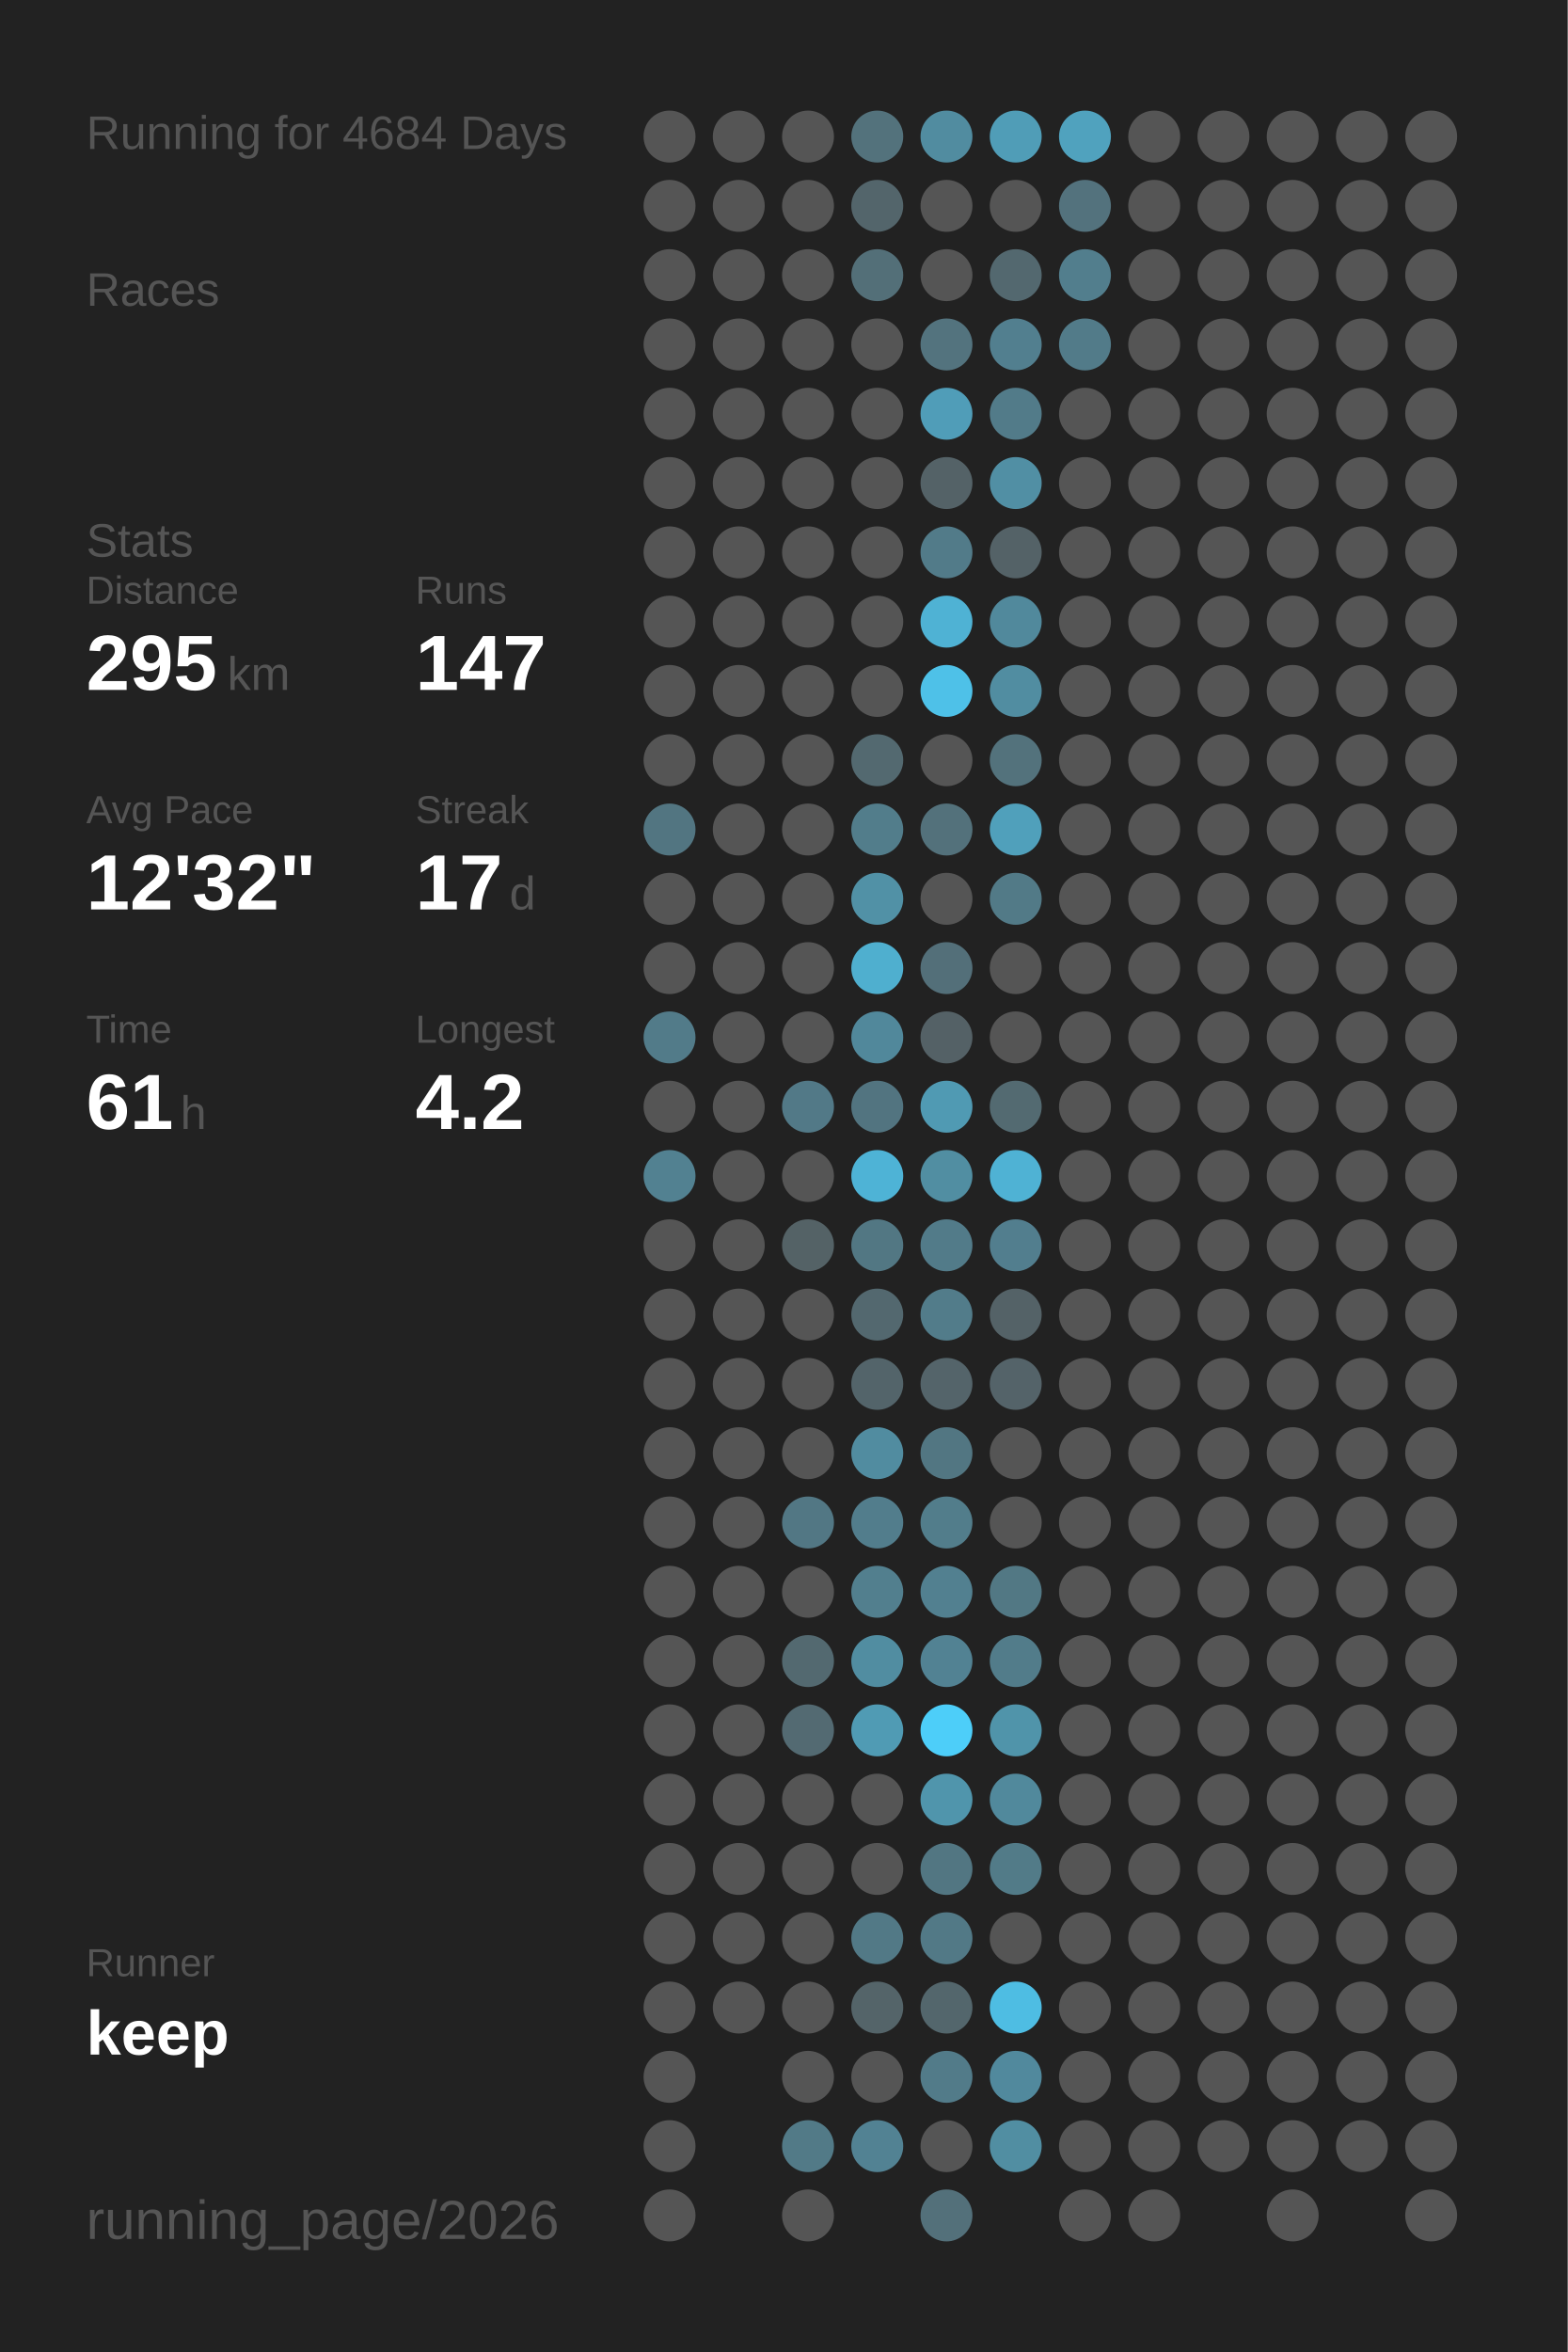
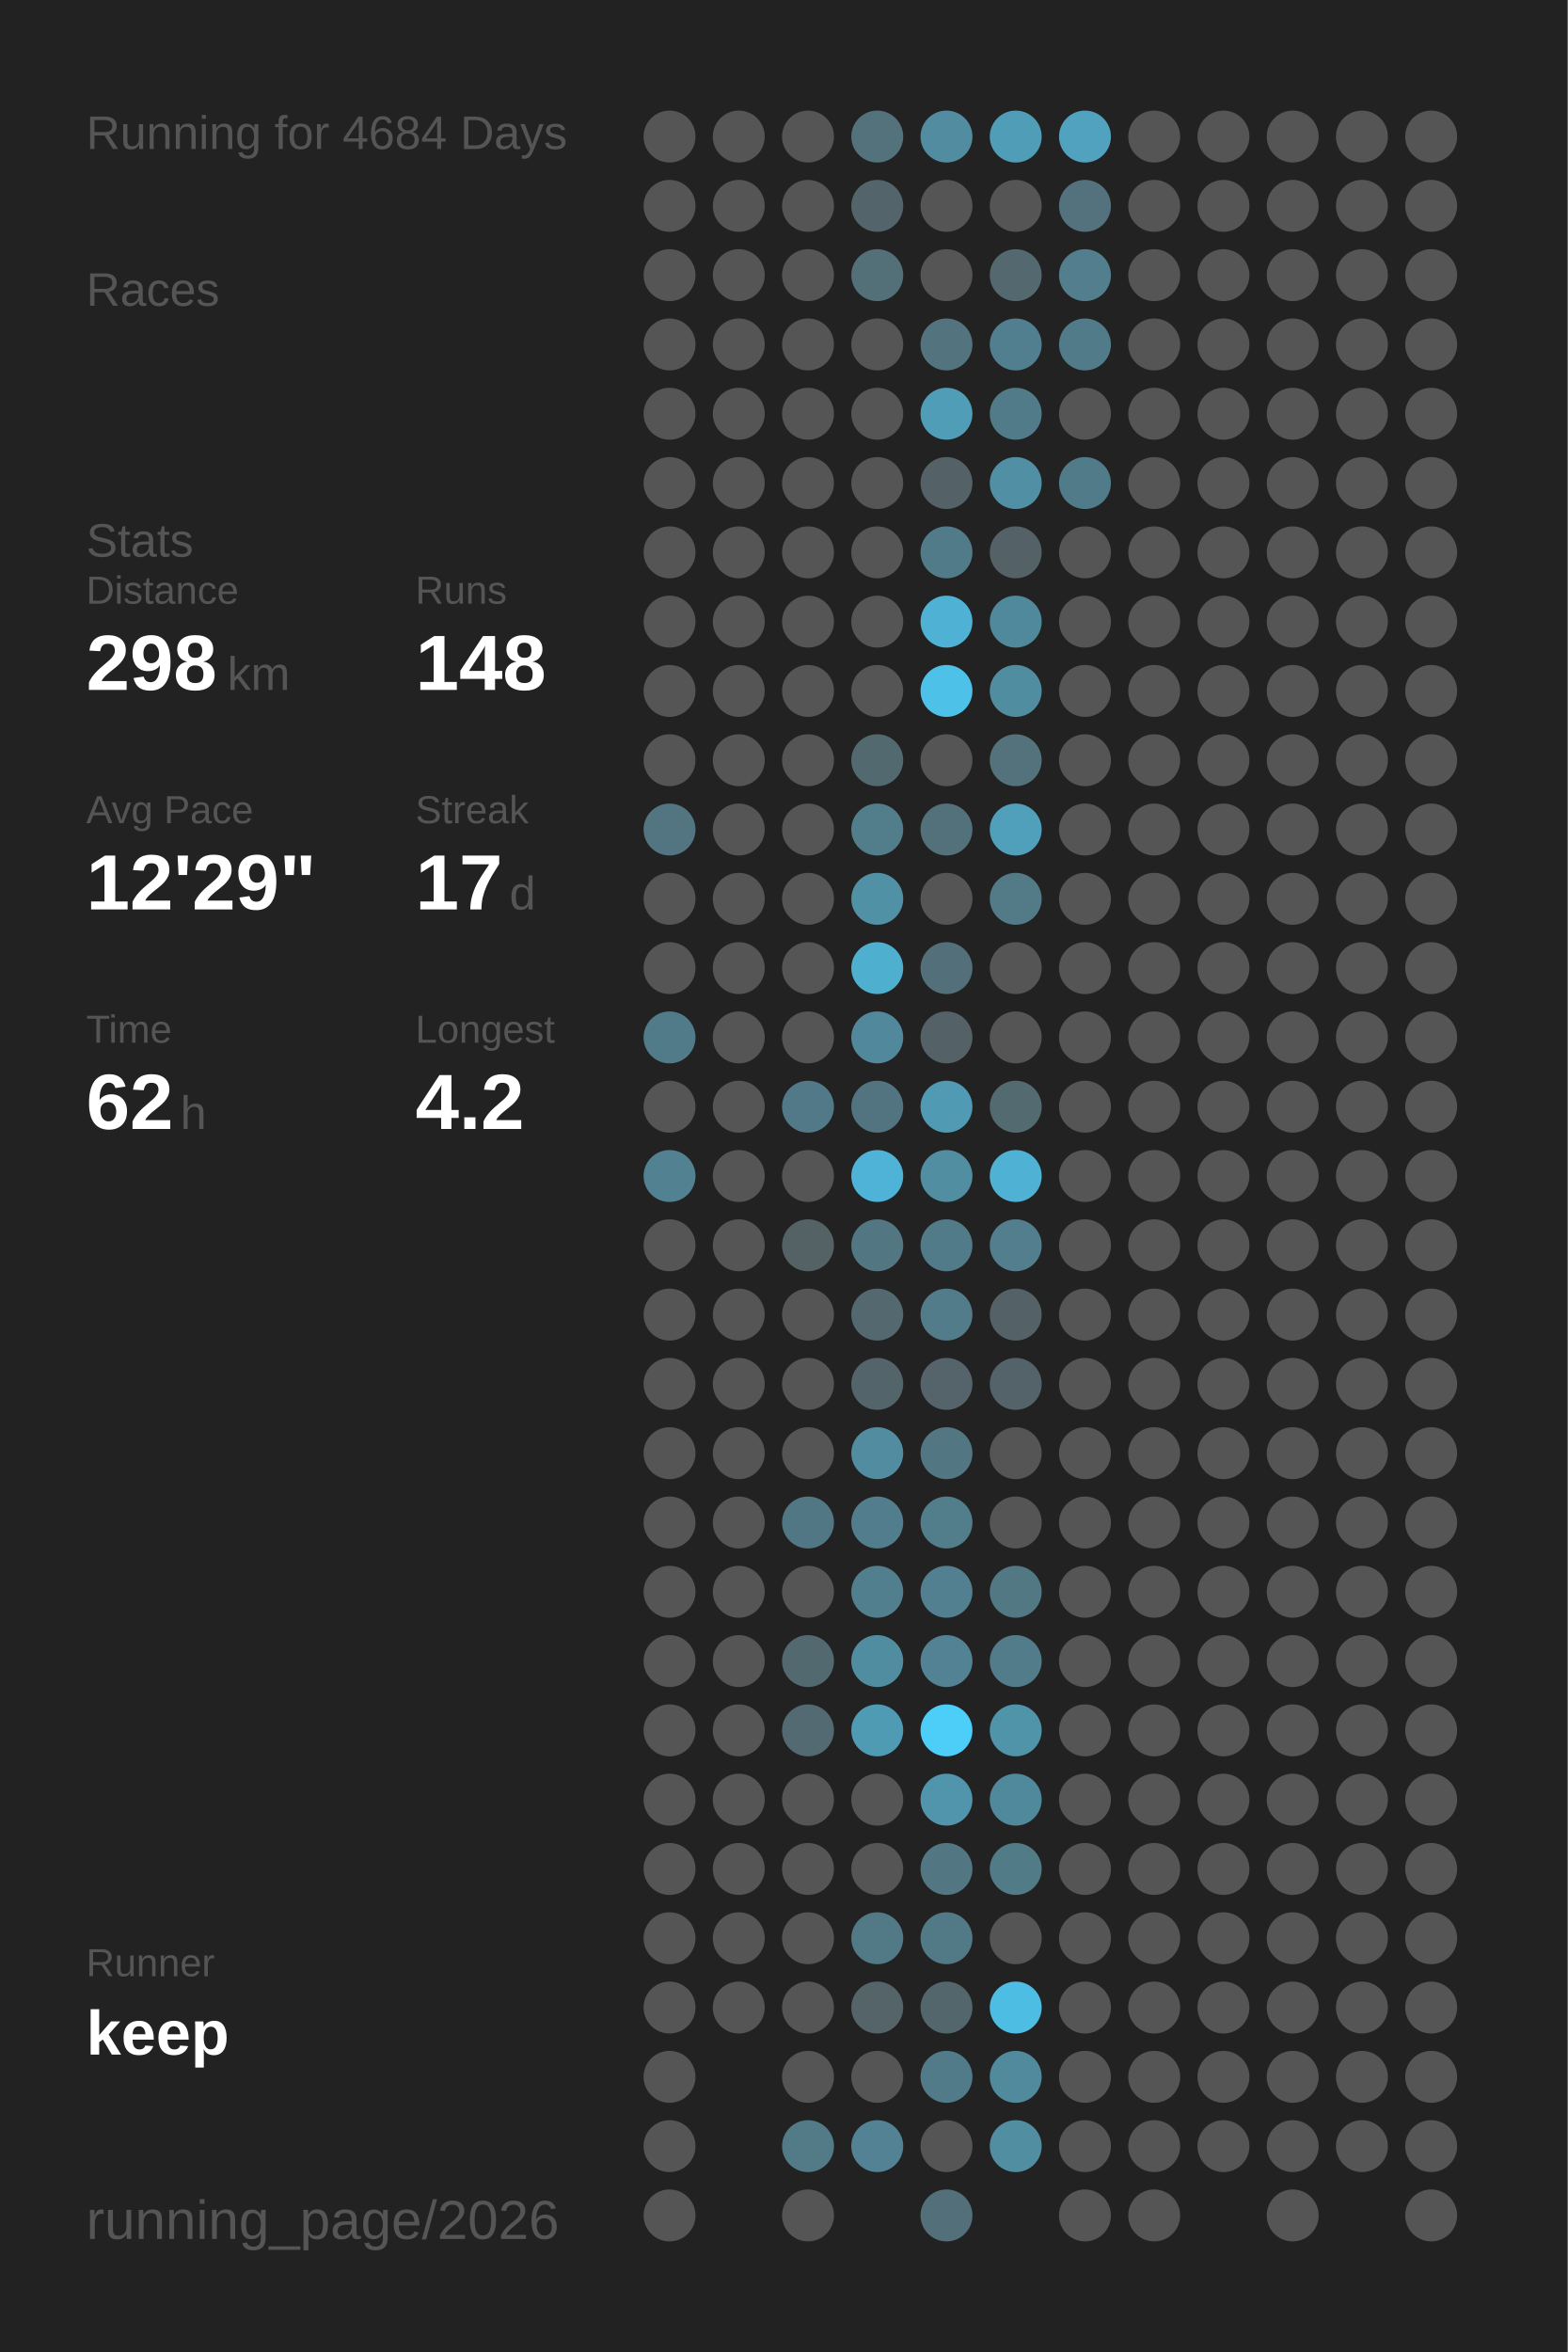
<svg xmlns="http://www.w3.org/2000/svg" baseProfile="full" height="300mm" version="1.1" viewBox="0,0,200,300" width="200mm">
  <defs />
  <rect fill="#222222" height="300" width="200" x="0" y="0" />
  <text fill="#555555" style="font-size:6px; font-family:Arial;" x="11" y="19">Running for 4684 Days</text>
  <text fill="#555555" style="font-size:6px; font-family:Arial;" x="11" y="39">Races</text>
  <text fill="#555555" style="font-size:6px; font-family:Arial;" x="11" y="71">Stats</text>
  <text fill="#555555" style="font-size:5px; font-family:Arial;" x="11" y="77">Distance</text>
-   <text fill="#FFFFFF" style="font-size:10px; font-family:Arial; font-weight:bold;" x="11" y="88">295</text>
+   <text fill="#FFFFFF" style="font-size:10px; font-family:Arial; font-weight:bold;" x="11" y="88">298</text>
  <text fill="#555555" style="font-size:6px; font-family:Arial;" x="29" y="88">km</text>
  <text fill="#555555" style="font-size:5px; font-family:Arial;" x="53" y="77">Runs</text>
-   <text fill="#FFFFFF" style="font-size:10px; font-family:Arial; font-weight:bold;" x="53" y="88">147</text>
+   <text fill="#FFFFFF" style="font-size:10px; font-family:Arial; font-weight:bold;" x="53" y="88">148</text>
  <text fill="#555555" style="font-size:5px; font-family:Arial;" x="11" y="105">Avg Pace</text>
-   <text fill="#FFFFFF" style="font-size:10px; font-family:Arial; font-weight:bold;" x="11" y="116">12'32"</text>
+   <text fill="#FFFFFF" style="font-size:10px; font-family:Arial; font-weight:bold;" x="11" y="116">12'29"</text>
  <text fill="#555555" style="font-size:5px; font-family:Arial;" x="53" y="105">Streak</text>
  <text fill="#FFFFFF" style="font-size:10px; font-family:Arial; font-weight:bold;" x="53" y="116">17</text>
  <text fill="#555555" style="font-size:6px; font-family:Arial;" x="65" y="116">d</text>
  <text fill="#555555" style="font-size:5px; font-family:Arial;" x="11" y="133">Time</text>
-   <text fill="#FFFFFF" style="font-size:10px; font-family:Arial; font-weight:bold;" x="11" y="144">61</text>
+   <text fill="#FFFFFF" style="font-size:10px; font-family:Arial; font-weight:bold;" x="11" y="144">62</text>
  <text fill="#555555" style="font-size:6px; font-family:Arial;" x="23" y="144">h</text>
  <text fill="#555555" style="font-size:5px; font-family:Arial;" x="53" y="133">Longest</text>
  <text fill="#FFFFFF" style="font-size:10px; font-family:Arial; font-weight:bold;" x="53" y="144">4.2</text>
  <text fill="#555555" style="font-size:5px; font-family:Arial;" x="11" y="252.065">Runner</text>
  <text fill="#FFFFFF" style="font-size:8px; font-family:Arial; font-weight:bold;" x="11" y="262.065">keep</text>
  <text fill="#555555" style="font-size:7px; font-family:Arial;" x="11" y="285.581">running_page/2026</text>
  <circle cx="85.417" cy="17.419" fill="#555555" r="3.312" />
  <circle cx="85.417" cy="26.258" fill="#555555" r="3.312" />
  <circle cx="85.417" cy="35.097" fill="#555555" r="3.312" />
  <circle cx="85.417" cy="43.935" fill="#555555" r="3.312" />
  <circle cx="85.417" cy="52.774" fill="#555555" r="3.312" />
  <circle cx="85.417" cy="61.613" fill="#555555" r="3.312" />
  <circle cx="85.417" cy="70.452" fill="#555555" r="3.312" />
  <circle cx="85.417" cy="79.29" fill="#555555" r="3.312" />
  <circle cx="85.417" cy="88.129" fill="#555555" r="3.312" />
  <circle cx="85.417" cy="96.968" fill="#555555" r="3.312" />
  <circle cx="85.417" cy="105.806" fill="#527581" r="3.312" />
  <circle cx="85.417" cy="114.645" fill="#555555" r="3.312" />
  <circle cx="85.417" cy="123.484" fill="#555555" r="3.312" />
  <circle cx="85.417" cy="132.323" fill="#527b89" r="3.312" />
  <circle cx="85.417" cy="141.161" fill="#555555" r="3.312" />
  <circle cx="85.417" cy="150" fill="#528191" r="3.312" />
  <circle cx="85.417" cy="158.839" fill="#555555" r="3.312" />
  <circle cx="85.417" cy="167.677" fill="#555555" r="3.312" />
  <circle cx="85.417" cy="176.516" fill="#555555" r="3.312" />
  <circle cx="85.417" cy="185.355" fill="#555555" r="3.312" />
  <circle cx="85.417" cy="194.194" fill="#555555" r="3.312" />
  <circle cx="85.417" cy="203.032" fill="#555555" r="3.312" />
  <circle cx="85.417" cy="211.871" fill="#555555" r="3.312" />
  <circle cx="85.417" cy="220.71" fill="#555555" r="3.312" />
  <circle cx="85.417" cy="229.548" fill="#555555" r="3.312" />
  <circle cx="85.417" cy="238.387" fill="#555555" r="3.312" />
  <circle cx="85.417" cy="247.226" fill="#555555" r="3.312" />
  <circle cx="85.417" cy="256.065" fill="#555555" r="3.312" />
  <circle cx="85.417" cy="264.903" fill="#555555" r="3.312" />
  <circle cx="85.417" cy="273.742" fill="#555555" r="3.312" />
  <circle cx="85.417" cy="282.581" fill="#555555" r="3.312" />
  <circle cx="94.25" cy="17.419" fill="#555555" r="3.312" />
  <circle cx="94.25" cy="26.258" fill="#555555" r="3.312" />
  <circle cx="94.25" cy="35.097" fill="#555555" r="3.312" />
  <circle cx="94.25" cy="43.935" fill="#555555" r="3.312" />
  <circle cx="94.25" cy="52.774" fill="#555555" r="3.312" />
  <circle cx="94.25" cy="61.613" fill="#555555" r="3.312" />
  <circle cx="94.25" cy="70.452" fill="#555555" r="3.312" />
  <circle cx="94.25" cy="79.29" fill="#555555" r="3.312" />
  <circle cx="94.25" cy="88.129" fill="#555555" r="3.312" />
  <circle cx="94.25" cy="96.968" fill="#555555" r="3.312" />
  <circle cx="94.25" cy="105.806" fill="#555555" r="3.312" />
  <circle cx="94.25" cy="114.645" fill="#555555" r="3.312" />
  <circle cx="94.25" cy="123.484" fill="#555555" r="3.312" />
  <circle cx="94.25" cy="132.323" fill="#555555" r="3.312" />
  <circle cx="94.25" cy="141.161" fill="#555555" r="3.312" />
  <circle cx="94.25" cy="150" fill="#555555" r="3.312" />
  <circle cx="94.25" cy="158.839" fill="#555555" r="3.312" />
  <circle cx="94.25" cy="167.677" fill="#555555" r="3.312" />
  <circle cx="94.25" cy="176.516" fill="#555555" r="3.312" />
  <circle cx="94.25" cy="185.355" fill="#555555" r="3.312" />
  <circle cx="94.25" cy="194.194" fill="#555555" r="3.312" />
  <circle cx="94.25" cy="203.032" fill="#555555" r="3.312" />
  <circle cx="94.25" cy="211.871" fill="#555555" r="3.312" />
  <circle cx="94.25" cy="220.71" fill="#555555" r="3.312" />
  <circle cx="94.25" cy="229.548" fill="#555555" r="3.312" />
  <circle cx="94.25" cy="238.387" fill="#555555" r="3.312" />
  <circle cx="94.25" cy="247.226" fill="#555555" r="3.312" />
  <circle cx="94.25" cy="256.065" fill="#555555" r="3.312" />
  <circle cx="103.083" cy="17.419" fill="#555555" r="3.312" />
  <circle cx="103.083" cy="26.258" fill="#555555" r="3.312" />
  <circle cx="103.083" cy="35.097" fill="#555555" r="3.312" />
  <circle cx="103.083" cy="43.935" fill="#555555" r="3.312" />
  <circle cx="103.083" cy="52.774" fill="#555555" r="3.312" />
  <circle cx="103.083" cy="61.613" fill="#555555" r="3.312" />
  <circle cx="103.083" cy="70.452" fill="#555555" r="3.312" />
  <circle cx="103.083" cy="79.29" fill="#555555" r="3.312" />
  <circle cx="103.083" cy="88.129" fill="#555555" r="3.312" />
  <circle cx="103.083" cy="96.968" fill="#555555" r="3.312" />
  <circle cx="103.083" cy="105.806" fill="#555555" r="3.312" />
  <circle cx="103.083" cy="114.645" fill="#555555" r="3.312" />
  <circle cx="103.083" cy="123.484" fill="#555555" r="3.312" />
  <circle cx="103.083" cy="132.323" fill="#555555" r="3.312" />
  <circle cx="103.083" cy="141.161" fill="#527987" r="3.312" />
  <circle cx="103.083" cy="150" fill="#555555" r="3.312" />
  <circle cx="103.083" cy="158.839" fill="#546266" r="3.312" />
  <circle cx="103.083" cy="167.677" fill="#555555" r="3.312" />
  <circle cx="103.083" cy="176.516" fill="#555555" r="3.312" />
  <circle cx="103.083" cy="185.355" fill="#555555" r="3.312" />
  <circle cx="103.083" cy="194.194" fill="#527784" r="3.312" />
  <circle cx="103.083" cy="203.032" fill="#555555" r="3.312" />
  <circle cx="103.083" cy="211.871" fill="#536970" r="3.312" />
  <circle cx="103.083" cy="220.71" fill="#536a72" r="3.312" />
  <circle cx="103.083" cy="229.548" fill="#555555" r="3.312" />
  <circle cx="103.083" cy="238.387" fill="#555555" r="3.312" />
  <circle cx="103.083" cy="247.226" fill="#555555" r="3.312" />
  <circle cx="103.083" cy="256.065" fill="#555555" r="3.312" />
  <circle cx="103.083" cy="264.903" fill="#555555" r="3.312" />
  <circle cx="103.083" cy="273.742" fill="#527a87" r="3.312" />
  <circle cx="103.083" cy="282.581" fill="#555555" r="3.312" />
  <circle cx="111.917" cy="17.419" fill="#53727c" r="3.312" />
  <circle cx="111.917" cy="26.258" fill="#53656b" r="3.312" />
  <circle cx="111.917" cy="35.097" fill="#536f78" r="3.312" />
  <circle cx="111.917" cy="43.935" fill="#555555" r="3.312" />
  <circle cx="111.917" cy="52.774" fill="#555555" r="3.312" />
  <circle cx="111.917" cy="61.613" fill="#555555" r="3.312" />
  <circle cx="111.917" cy="70.452" fill="#555555" r="3.312" />
  <circle cx="111.917" cy="79.29" fill="#555555" r="3.312" />
  <circle cx="111.917" cy="88.129" fill="#555555" r="3.312" />
  <circle cx="111.917" cy="96.968" fill="#536970" r="3.312" />
  <circle cx="111.917" cy="105.806" fill="#527d8b" r="3.312" />
  <circle cx="111.917" cy="114.645" fill="#5191a6" r="3.312" />
  <circle cx="111.917" cy="123.484" fill="#4fafcf" r="3.312" />
  <circle cx="111.917" cy="132.323" fill="#51889b" r="3.312" />
  <circle cx="111.917" cy="141.161" fill="#527480" r="3.312" />
  <circle cx="111.917" cy="150" fill="#4eb3d6" r="3.312" />
  <circle cx="111.917" cy="158.839" fill="#527783" r="3.312" />
  <circle cx="111.917" cy="167.677" fill="#53686f" r="3.312" />
  <circle cx="111.917" cy="176.516" fill="#53646a" r="3.312" />
  <circle cx="111.917" cy="185.355" fill="#518ca0" r="3.312" />
  <circle cx="111.917" cy="194.194" fill="#527d8c" r="3.312" />
  <circle cx="111.917" cy="203.032" fill="#527f8e" r="3.312" />
  <circle cx="111.917" cy="211.871" fill="#518da1" r="3.312" />
  <circle cx="111.917" cy="220.71" fill="#509bb4" r="3.312" />
  <circle cx="111.917" cy="229.548" fill="#555555" r="3.312" />
  <circle cx="111.917" cy="238.387" fill="#555555" r="3.312" />
  <circle cx="111.917" cy="247.226" fill="#527986" r="3.312" />
  <circle cx="111.917" cy="256.065" fill="#546469" r="3.312" />
  <circle cx="111.917" cy="264.903" fill="#555555" r="3.312" />
  <circle cx="111.917" cy="273.742" fill="#528293" r="3.312" />
  <circle cx="120.75" cy="17.419" fill="#518ca0" r="3.312" />
  <circle cx="120.75" cy="26.258" fill="#555555" r="3.312" />
  <circle cx="120.75" cy="35.097" fill="#555555" r="3.312" />
  <circle cx="120.75" cy="43.935" fill="#53737e" r="3.312" />
  <circle cx="120.75" cy="52.774" fill="#509db8" r="3.312" />
  <circle cx="120.75" cy="61.613" fill="#546267" r="3.312" />
  <circle cx="120.75" cy="70.452" fill="#527b89" r="3.312" />
  <circle cx="120.75" cy="79.29" fill="#4fb2d4" r="3.312" />
  <circle cx="120.75" cy="88.129" fill="#4ec1e8" r="3.312" />
  <circle cx="120.75" cy="96.968" fill="#555555" r="3.312" />
  <circle cx="120.75" cy="105.806" fill="#53717b" r="3.312" />
  <circle cx="120.75" cy="114.645" fill="#555555" r="3.312" />
  <circle cx="120.75" cy="123.484" fill="#536f79" r="3.312" />
  <circle cx="120.75" cy="132.323" fill="#546166" r="3.312" />
  <circle cx="120.75" cy="141.161" fill="#509ab3" r="3.312" />
  <circle cx="120.75" cy="150" fill="#518ea2" r="3.312" />
  <circle cx="120.75" cy="158.839" fill="#527b89" r="3.312" />
  <circle cx="120.75" cy="167.677" fill="#527c8a" r="3.312" />
  <circle cx="120.75" cy="176.516" fill="#54646a" r="3.312" />
  <circle cx="120.75" cy="185.355" fill="#527682" r="3.312" />
  <circle cx="120.75" cy="194.194" fill="#527d8b" r="3.312" />
  <circle cx="120.75" cy="203.032" fill="#528090" r="3.312" />
  <circle cx="120.75" cy="211.871" fill="#528293" r="3.312" />
  <circle cx="120.75" cy="220.71" fill="#4dcef9" r="3.312" />
  <circle cx="120.75" cy="229.548" fill="#5095ac" r="3.312" />
  <circle cx="120.75" cy="238.387" fill="#527682" r="3.312" />
  <circle cx="120.75" cy="247.226" fill="#527986" r="3.312" />
  <circle cx="120.75" cy="256.065" fill="#53666c" r="3.312" />
  <circle cx="120.75" cy="264.903" fill="#527b89" r="3.312" />
  <circle cx="120.75" cy="273.742" fill="#555555" r="3.312" />
  <circle cx="120.75" cy="282.581" fill="#53707a" r="3.312" />
  <circle cx="129.583" cy="17.419" fill="#509db7" r="3.312" />
  <circle cx="129.583" cy="26.258" fill="#555555" r="3.312" />
  <circle cx="129.583" cy="35.097" fill="#53686f" r="3.312" />
  <circle cx="129.583" cy="43.935" fill="#527f8f" r="3.312" />
  <circle cx="129.583" cy="52.774" fill="#527b89" r="3.312" />
  <circle cx="129.583" cy="61.613" fill="#518fa4" r="3.312" />
  <circle cx="129.583" cy="70.452" fill="#546267" r="3.312" />
  <circle cx="129.583" cy="79.29" fill="#51899c" r="3.312" />
  <circle cx="129.583" cy="88.129" fill="#518da1" r="3.312" />
  <circle cx="129.583" cy="96.968" fill="#53727c" r="3.312" />
  <circle cx="129.583" cy="105.806" fill="#50a0bb" r="3.312" />
  <circle cx="129.583" cy="114.645" fill="#527a87" r="3.312" />
  <circle cx="129.583" cy="123.484" fill="#555555" r="3.312" />
  <circle cx="129.583" cy="132.323" fill="#555555" r="3.312" />
  <circle cx="129.583" cy="141.161" fill="#536a71" r="3.312" />
  <circle cx="129.583" cy="150" fill="#4fb2d4" r="3.312" />
  <circle cx="129.583" cy="158.839" fill="#527e8e" r="3.312" />
  <circle cx="129.583" cy="167.677" fill="#546267" r="3.312" />
  <circle cx="129.583" cy="176.516" fill="#546369" r="3.312" />
  <circle cx="129.583" cy="185.355" fill="#555555" r="3.312" />
  <circle cx="129.583" cy="194.194" fill="#555555" r="3.312" />
  <circle cx="129.583" cy="203.032" fill="#527884" r="3.312" />
  <circle cx="129.583" cy="211.871" fill="#527c8a" r="3.312" />
  <circle cx="129.583" cy="220.71" fill="#5094aa" r="3.312" />
  <circle cx="129.583" cy="229.548" fill="#51899c" r="3.312" />
  <circle cx="129.583" cy="238.387" fill="#527b88" r="3.312" />
  <circle cx="129.583" cy="247.226" fill="#555555" r="3.312" />
  <circle cx="129.583" cy="256.065" fill="#4ebde3" r="3.312" />
  <circle cx="129.583" cy="264.903" fill="#51899d" r="3.312" />
  <circle cx="129.583" cy="273.742" fill="#518ea2" r="3.312" />
  <circle cx="138.417" cy="17.419" fill="#50a2be" r="3.312" />
  <circle cx="138.417" cy="26.258" fill="#53727d" r="3.312" />
  <circle cx="138.417" cy="35.097" fill="#527e8d" r="3.312" />
  <circle cx="138.417" cy="43.935" fill="#527b89" r="3.312" />
  <circle cx="138.417" cy="52.774" fill="#555555" r="3.312" />
-   <circle cx="138.417" cy="61.613" fill="#555555" r="3.312" />
+   <circle cx="138.417" cy="61.613" fill="#527b89" r="3.312" />
  <circle cx="138.417" cy="70.452" fill="#555555" r="3.312" />
  <circle cx="138.417" cy="79.29" fill="#555555" r="3.312" />
  <circle cx="138.417" cy="88.129" fill="#555555" r="3.312" />
  <circle cx="138.417" cy="96.968" fill="#555555" r="3.312" />
  <circle cx="138.417" cy="105.806" fill="#555555" r="3.312" />
  <circle cx="138.417" cy="114.645" fill="#555555" r="3.312" />
  <circle cx="138.417" cy="123.484" fill="#555555" r="3.312" />
  <circle cx="138.417" cy="132.323" fill="#555555" r="3.312" />
  <circle cx="138.417" cy="141.161" fill="#555555" r="3.312" />
  <circle cx="138.417" cy="150" fill="#555555" r="3.312" />
  <circle cx="138.417" cy="158.839" fill="#555555" r="3.312" />
  <circle cx="138.417" cy="167.677" fill="#555555" r="3.312" />
  <circle cx="138.417" cy="176.516" fill="#555555" r="3.312" />
  <circle cx="138.417" cy="185.355" fill="#555555" r="3.312" />
  <circle cx="138.417" cy="194.194" fill="#555555" r="3.312" />
  <circle cx="138.417" cy="203.032" fill="#555555" r="3.312" />
  <circle cx="138.417" cy="211.871" fill="#555555" r="3.312" />
  <circle cx="138.417" cy="220.71" fill="#555555" r="3.312" />
  <circle cx="138.417" cy="229.548" fill="#555555" r="3.312" />
  <circle cx="138.417" cy="238.387" fill="#555555" r="3.312" />
  <circle cx="138.417" cy="247.226" fill="#555555" r="3.312" />
  <circle cx="138.417" cy="256.065" fill="#555555" r="3.312" />
  <circle cx="138.417" cy="264.903" fill="#555555" r="3.312" />
  <circle cx="138.417" cy="273.742" fill="#555555" r="3.312" />
  <circle cx="138.417" cy="282.581" fill="#555555" r="3.312" />
  <circle cx="147.25" cy="17.419" fill="#555555" r="3.312" />
  <circle cx="147.25" cy="26.258" fill="#555555" r="3.312" />
  <circle cx="147.25" cy="35.097" fill="#555555" r="3.312" />
  <circle cx="147.25" cy="43.935" fill="#555555" r="3.312" />
  <circle cx="147.25" cy="52.774" fill="#555555" r="3.312" />
  <circle cx="147.25" cy="61.613" fill="#555555" r="3.312" />
  <circle cx="147.25" cy="70.452" fill="#555555" r="3.312" />
  <circle cx="147.25" cy="79.29" fill="#555555" r="3.312" />
  <circle cx="147.25" cy="88.129" fill="#555555" r="3.312" />
  <circle cx="147.25" cy="96.968" fill="#555555" r="3.312" />
  <circle cx="147.25" cy="105.806" fill="#555555" r="3.312" />
  <circle cx="147.25" cy="114.645" fill="#555555" r="3.312" />
  <circle cx="147.25" cy="123.484" fill="#555555" r="3.312" />
  <circle cx="147.25" cy="132.323" fill="#555555" r="3.312" />
  <circle cx="147.25" cy="141.161" fill="#555555" r="3.312" />
  <circle cx="147.25" cy="150" fill="#555555" r="3.312" />
  <circle cx="147.25" cy="158.839" fill="#555555" r="3.312" />
  <circle cx="147.25" cy="167.677" fill="#555555" r="3.312" />
  <circle cx="147.25" cy="176.516" fill="#555555" r="3.312" />
  <circle cx="147.25" cy="185.355" fill="#555555" r="3.312" />
  <circle cx="147.25" cy="194.194" fill="#555555" r="3.312" />
  <circle cx="147.25" cy="203.032" fill="#555555" r="3.312" />
  <circle cx="147.25" cy="211.871" fill="#555555" r="3.312" />
  <circle cx="147.25" cy="220.71" fill="#555555" r="3.312" />
  <circle cx="147.25" cy="229.548" fill="#555555" r="3.312" />
  <circle cx="147.25" cy="238.387" fill="#555555" r="3.312" />
  <circle cx="147.25" cy="247.226" fill="#555555" r="3.312" />
  <circle cx="147.25" cy="256.065" fill="#555555" r="3.312" />
  <circle cx="147.25" cy="264.903" fill="#555555" r="3.312" />
  <circle cx="147.25" cy="273.742" fill="#555555" r="3.312" />
  <circle cx="147.25" cy="282.581" fill="#555555" r="3.312" />
  <circle cx="156.083" cy="17.419" fill="#555555" r="3.312" />
  <circle cx="156.083" cy="26.258" fill="#555555" r="3.312" />
  <circle cx="156.083" cy="35.097" fill="#555555" r="3.312" />
  <circle cx="156.083" cy="43.935" fill="#555555" r="3.312" />
  <circle cx="156.083" cy="52.774" fill="#555555" r="3.312" />
  <circle cx="156.083" cy="61.613" fill="#555555" r="3.312" />
  <circle cx="156.083" cy="70.452" fill="#555555" r="3.312" />
  <circle cx="156.083" cy="79.29" fill="#555555" r="3.312" />
  <circle cx="156.083" cy="88.129" fill="#555555" r="3.312" />
  <circle cx="156.083" cy="96.968" fill="#555555" r="3.312" />
  <circle cx="156.083" cy="105.806" fill="#555555" r="3.312" />
  <circle cx="156.083" cy="114.645" fill="#555555" r="3.312" />
  <circle cx="156.083" cy="123.484" fill="#555555" r="3.312" />
  <circle cx="156.083" cy="132.323" fill="#555555" r="3.312" />
  <circle cx="156.083" cy="141.161" fill="#555555" r="3.312" />
  <circle cx="156.083" cy="150" fill="#555555" r="3.312" />
  <circle cx="156.083" cy="158.839" fill="#555555" r="3.312" />
  <circle cx="156.083" cy="167.677" fill="#555555" r="3.312" />
  <circle cx="156.083" cy="176.516" fill="#555555" r="3.312" />
  <circle cx="156.083" cy="185.355" fill="#555555" r="3.312" />
  <circle cx="156.083" cy="194.194" fill="#555555" r="3.312" />
  <circle cx="156.083" cy="203.032" fill="#555555" r="3.312" />
  <circle cx="156.083" cy="211.871" fill="#555555" r="3.312" />
  <circle cx="156.083" cy="220.71" fill="#555555" r="3.312" />
  <circle cx="156.083" cy="229.548" fill="#555555" r="3.312" />
  <circle cx="156.083" cy="238.387" fill="#555555" r="3.312" />
  <circle cx="156.083" cy="247.226" fill="#555555" r="3.312" />
  <circle cx="156.083" cy="256.065" fill="#555555" r="3.312" />
  <circle cx="156.083" cy="264.903" fill="#555555" r="3.312" />
  <circle cx="156.083" cy="273.742" fill="#555555" r="3.312" />
  <circle cx="164.917" cy="17.419" fill="#555555" r="3.312" />
  <circle cx="164.917" cy="26.258" fill="#555555" r="3.312" />
  <circle cx="164.917" cy="35.097" fill="#555555" r="3.312" />
  <circle cx="164.917" cy="43.935" fill="#555555" r="3.312" />
  <circle cx="164.917" cy="52.774" fill="#555555" r="3.312" />
  <circle cx="164.917" cy="61.613" fill="#555555" r="3.312" />
  <circle cx="164.917" cy="70.452" fill="#555555" r="3.312" />
  <circle cx="164.917" cy="79.29" fill="#555555" r="3.312" />
  <circle cx="164.917" cy="88.129" fill="#555555" r="3.312" />
  <circle cx="164.917" cy="96.968" fill="#555555" r="3.312" />
  <circle cx="164.917" cy="105.806" fill="#555555" r="3.312" />
  <circle cx="164.917" cy="114.645" fill="#555555" r="3.312" />
  <circle cx="164.917" cy="123.484" fill="#555555" r="3.312" />
  <circle cx="164.917" cy="132.323" fill="#555555" r="3.312" />
  <circle cx="164.917" cy="141.161" fill="#555555" r="3.312" />
  <circle cx="164.917" cy="150" fill="#555555" r="3.312" />
  <circle cx="164.917" cy="158.839" fill="#555555" r="3.312" />
  <circle cx="164.917" cy="167.677" fill="#555555" r="3.312" />
  <circle cx="164.917" cy="176.516" fill="#555555" r="3.312" />
  <circle cx="164.917" cy="185.355" fill="#555555" r="3.312" />
  <circle cx="164.917" cy="194.194" fill="#555555" r="3.312" />
  <circle cx="164.917" cy="203.032" fill="#555555" r="3.312" />
  <circle cx="164.917" cy="211.871" fill="#555555" r="3.312" />
  <circle cx="164.917" cy="220.71" fill="#555555" r="3.312" />
  <circle cx="164.917" cy="229.548" fill="#555555" r="3.312" />
  <circle cx="164.917" cy="238.387" fill="#555555" r="3.312" />
  <circle cx="164.917" cy="247.226" fill="#555555" r="3.312" />
  <circle cx="164.917" cy="256.065" fill="#555555" r="3.312" />
  <circle cx="164.917" cy="264.903" fill="#555555" r="3.312" />
  <circle cx="164.917" cy="273.742" fill="#555555" r="3.312" />
  <circle cx="164.917" cy="282.581" fill="#555555" r="3.312" />
  <circle cx="173.75" cy="17.419" fill="#555555" r="3.312" />
  <circle cx="173.75" cy="26.258" fill="#555555" r="3.312" />
  <circle cx="173.75" cy="35.097" fill="#555555" r="3.312" />
  <circle cx="173.75" cy="43.935" fill="#555555" r="3.312" />
  <circle cx="173.75" cy="52.774" fill="#555555" r="3.312" />
  <circle cx="173.75" cy="61.613" fill="#555555" r="3.312" />
  <circle cx="173.75" cy="70.452" fill="#555555" r="3.312" />
  <circle cx="173.75" cy="79.29" fill="#555555" r="3.312" />
  <circle cx="173.75" cy="88.129" fill="#555555" r="3.312" />
  <circle cx="173.75" cy="96.968" fill="#555555" r="3.312" />
  <circle cx="173.75" cy="105.806" fill="#555555" r="3.312" />
  <circle cx="173.75" cy="114.645" fill="#555555" r="3.312" />
  <circle cx="173.75" cy="123.484" fill="#555555" r="3.312" />
  <circle cx="173.75" cy="132.323" fill="#555555" r="3.312" />
  <circle cx="173.75" cy="141.161" fill="#555555" r="3.312" />
  <circle cx="173.75" cy="150" fill="#555555" r="3.312" />
  <circle cx="173.75" cy="158.839" fill="#555555" r="3.312" />
  <circle cx="173.75" cy="167.677" fill="#555555" r="3.312" />
  <circle cx="173.75" cy="176.516" fill="#555555" r="3.312" />
  <circle cx="173.75" cy="185.355" fill="#555555" r="3.312" />
  <circle cx="173.75" cy="194.194" fill="#555555" r="3.312" />
  <circle cx="173.75" cy="203.032" fill="#555555" r="3.312" />
  <circle cx="173.75" cy="211.871" fill="#555555" r="3.312" />
  <circle cx="173.75" cy="220.71" fill="#555555" r="3.312" />
  <circle cx="173.75" cy="229.548" fill="#555555" r="3.312" />
  <circle cx="173.75" cy="238.387" fill="#555555" r="3.312" />
  <circle cx="173.75" cy="247.226" fill="#555555" r="3.312" />
  <circle cx="173.75" cy="256.065" fill="#555555" r="3.312" />
  <circle cx="173.75" cy="264.903" fill="#555555" r="3.312" />
  <circle cx="173.75" cy="273.742" fill="#555555" r="3.312" />
  <circle cx="182.583" cy="17.419" fill="#555555" r="3.312" />
  <circle cx="182.583" cy="26.258" fill="#555555" r="3.312" />
  <circle cx="182.583" cy="35.097" fill="#555555" r="3.312" />
  <circle cx="182.583" cy="43.935" fill="#555555" r="3.312" />
  <circle cx="182.583" cy="52.774" fill="#555555" r="3.312" />
  <circle cx="182.583" cy="61.613" fill="#555555" r="3.312" />
  <circle cx="182.583" cy="70.452" fill="#555555" r="3.312" />
  <circle cx="182.583" cy="79.29" fill="#555555" r="3.312" />
  <circle cx="182.583" cy="88.129" fill="#555555" r="3.312" />
  <circle cx="182.583" cy="96.968" fill="#555555" r="3.312" />
  <circle cx="182.583" cy="105.806" fill="#555555" r="3.312" />
  <circle cx="182.583" cy="114.645" fill="#555555" r="3.312" />
  <circle cx="182.583" cy="123.484" fill="#555555" r="3.312" />
  <circle cx="182.583" cy="132.323" fill="#555555" r="3.312" />
  <circle cx="182.583" cy="141.161" fill="#555555" r="3.312" />
  <circle cx="182.583" cy="150" fill="#555555" r="3.312" />
  <circle cx="182.583" cy="158.839" fill="#555555" r="3.312" />
  <circle cx="182.583" cy="167.677" fill="#555555" r="3.312" />
  <circle cx="182.583" cy="176.516" fill="#555555" r="3.312" />
  <circle cx="182.583" cy="185.355" fill="#555555" r="3.312" />
  <circle cx="182.583" cy="194.194" fill="#555555" r="3.312" />
  <circle cx="182.583" cy="203.032" fill="#555555" r="3.312" />
  <circle cx="182.583" cy="211.871" fill="#555555" r="3.312" />
  <circle cx="182.583" cy="220.71" fill="#555555" r="3.312" />
  <circle cx="182.583" cy="229.548" fill="#555555" r="3.312" />
  <circle cx="182.583" cy="238.387" fill="#555555" r="3.312" />
  <circle cx="182.583" cy="247.226" fill="#555555" r="3.312" />
  <circle cx="182.583" cy="256.065" fill="#555555" r="3.312" />
  <circle cx="182.583" cy="264.903" fill="#555555" r="3.312" />
  <circle cx="182.583" cy="273.742" fill="#555555" r="3.312" />
  <circle cx="182.583" cy="282.581" fill="#555555" r="3.312" />
</svg>
